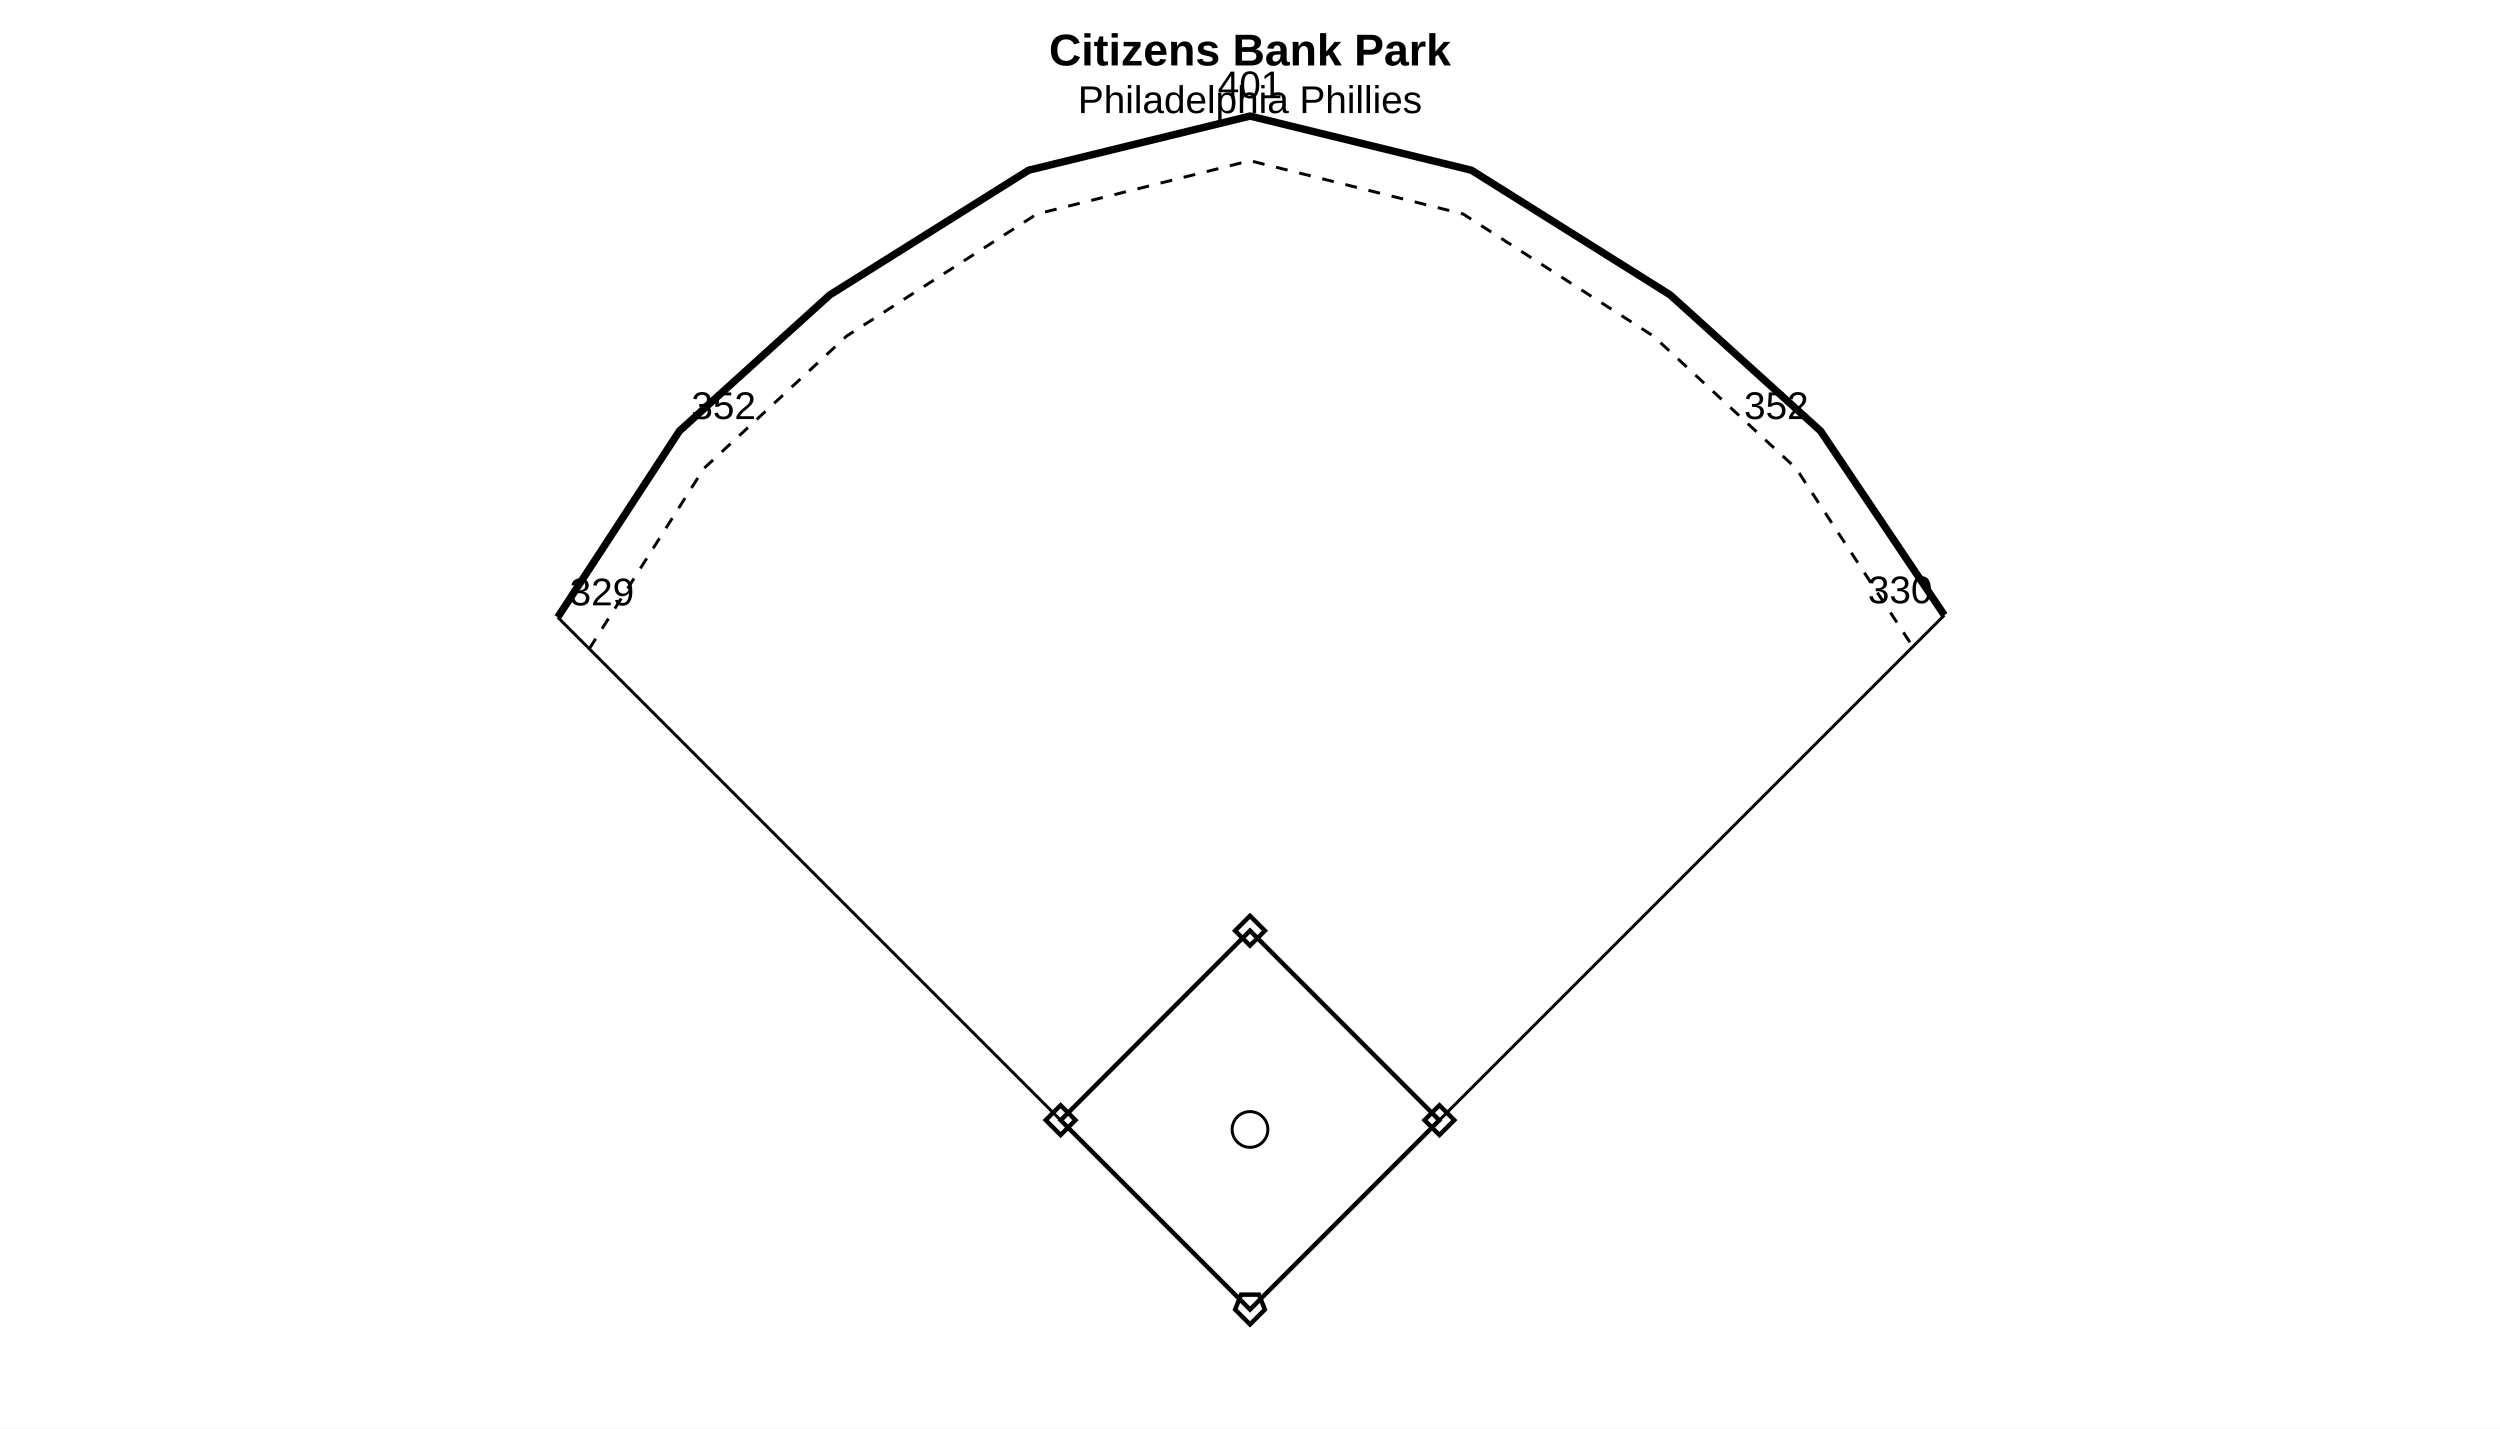
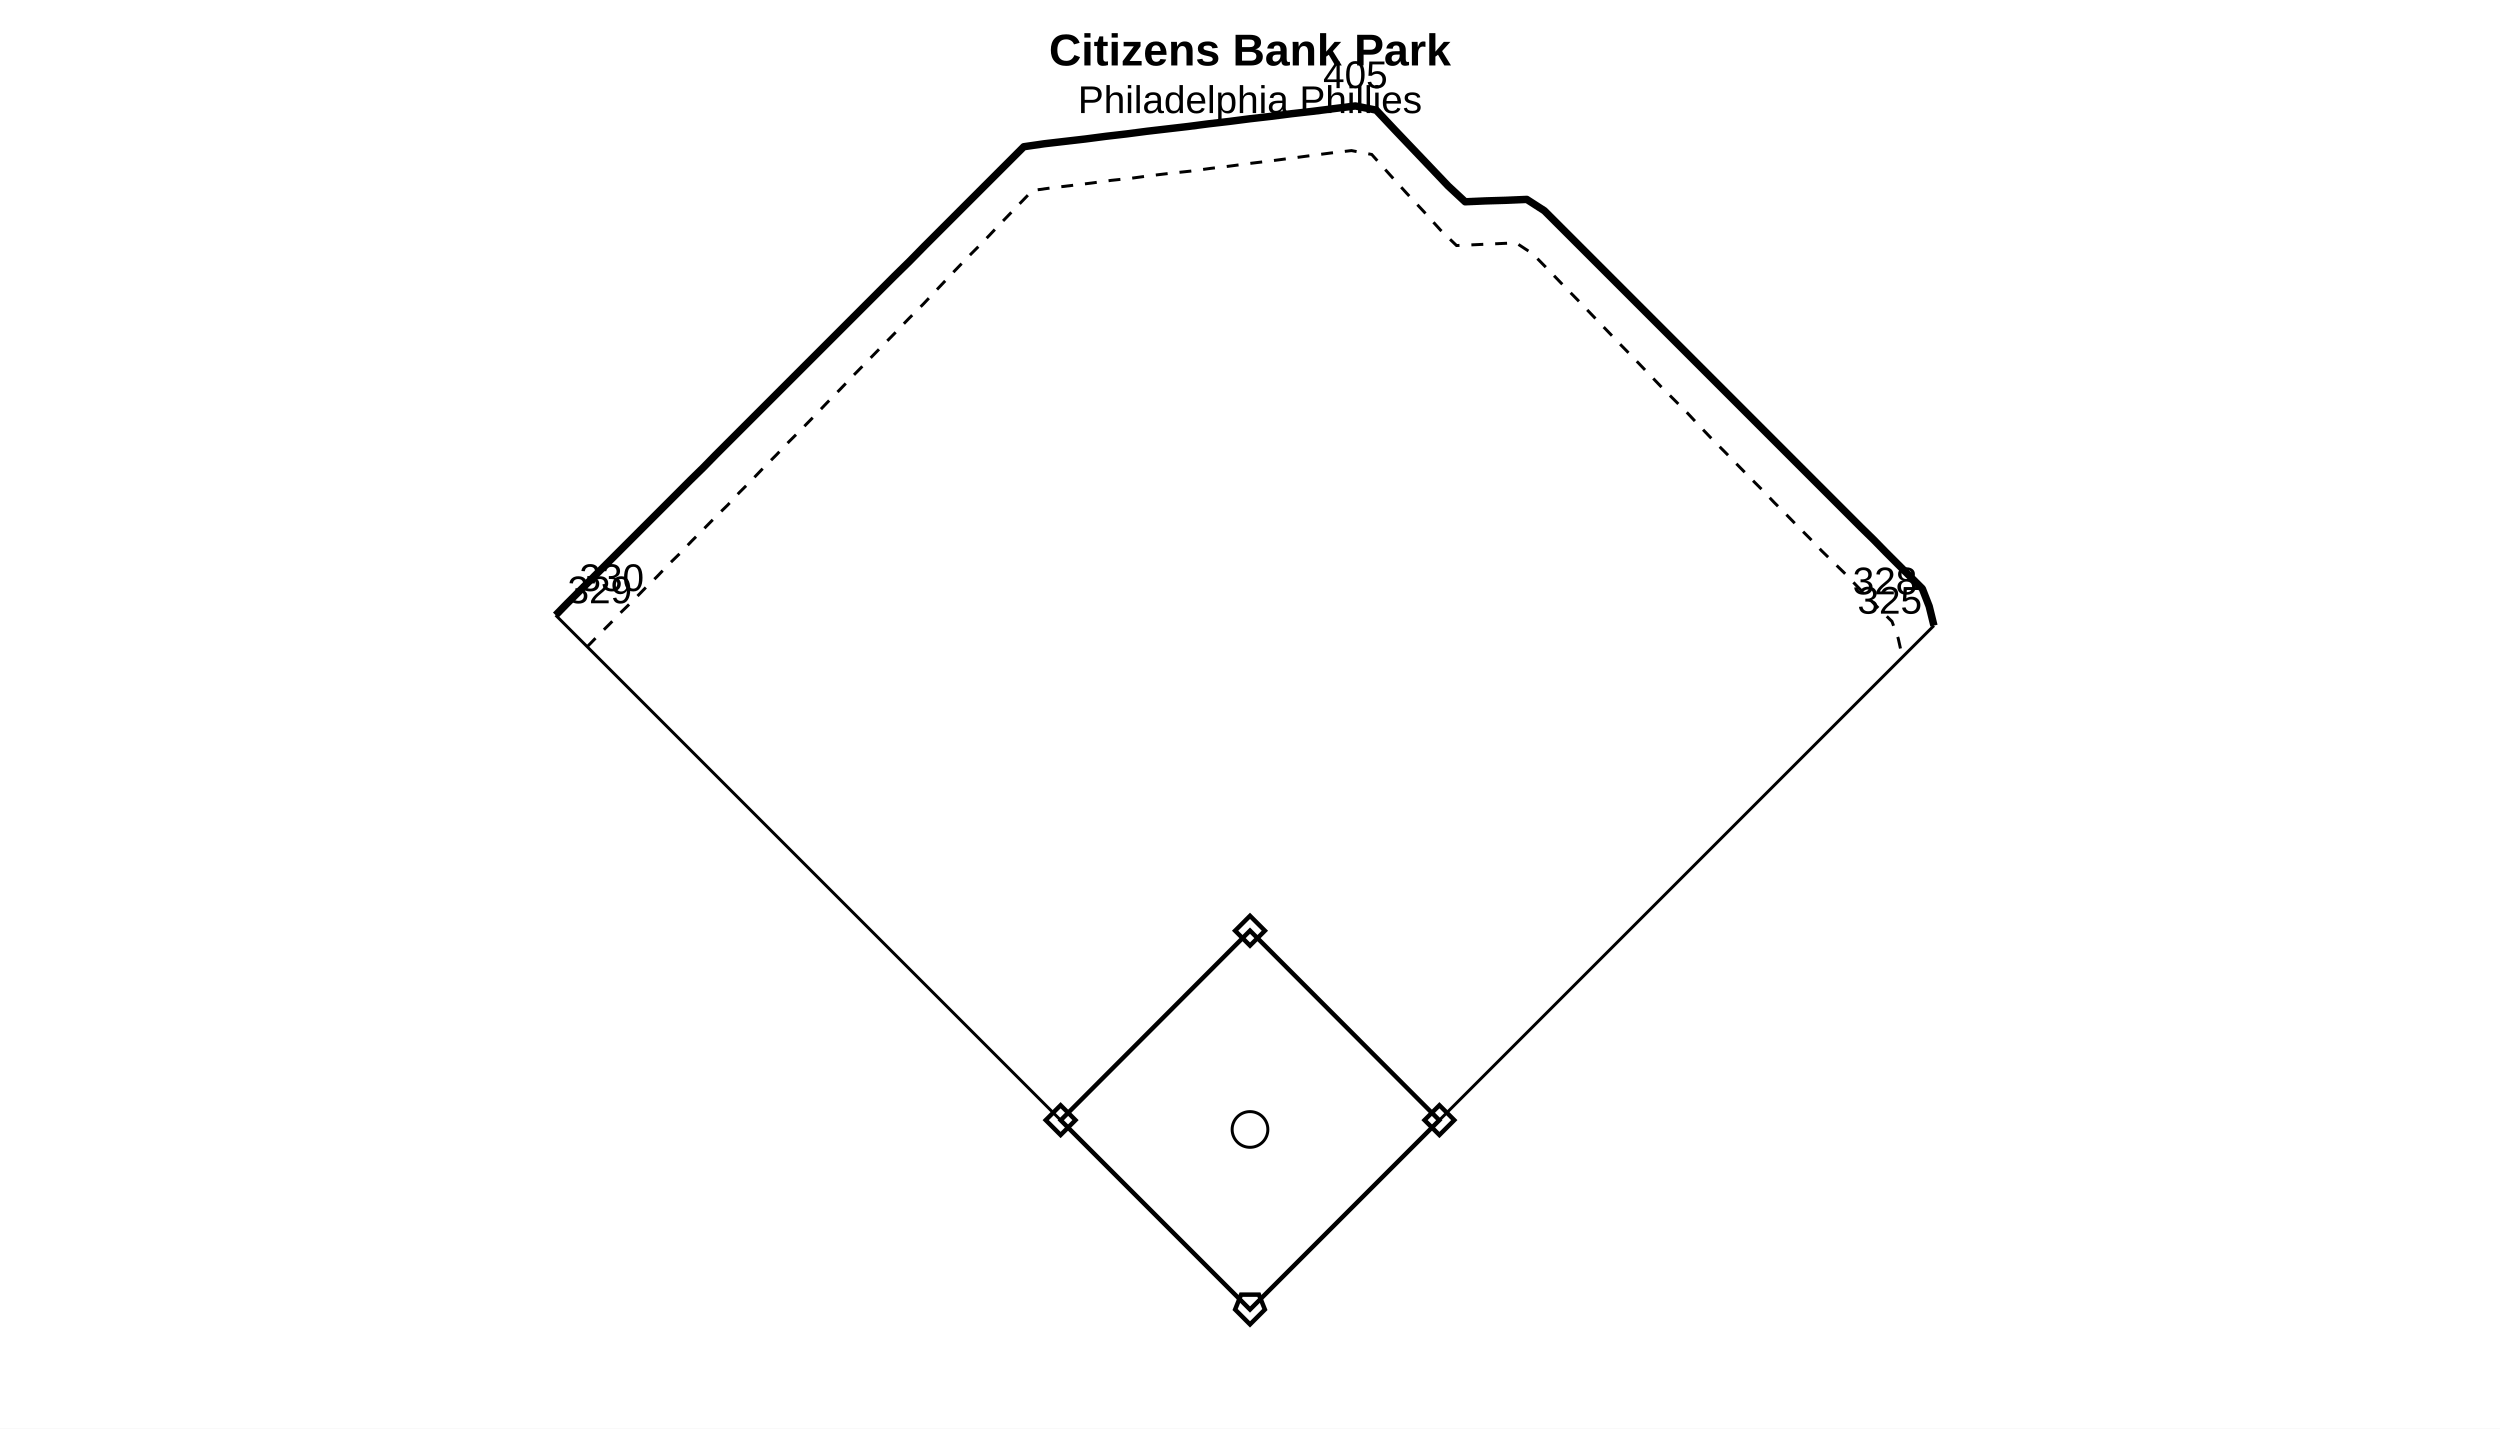
<svg xmlns="http://www.w3.org/2000/svg" width="840" height="480" viewBox="0 0 840 480">
  <rect x="0" y="0" width="840" height="480" fill="white" />
-   <line x1="420.0" y1="440.0" x2="187.4" y2="207.4" stroke="black" stroke-width="1" />
-   <line x1="420.0" y1="440.0" x2="653.3" y2="206.7" stroke="black" stroke-width="1" />
-   <polyline points="198.0,218.0 236.5,157.4 284.5,112.9 348.4,71.9 420.0,54.0 491.6,71.9 555.5,112.9 603.5,157.4 642.7,217.3" fill="none" stroke="black" stroke-width="1" stroke-dasharray="4 4" />
-   <polyline points="187.4,207.4 228.3,144.8 278.8,99.1 345.6,57.2 420.0,39.0 494.4,57.2 561.2,99.1 611.7,144.8 653.3,206.7" fill="none" stroke="black" stroke-width="2.5" stroke-linejoin="round" />
+   <line x1="420.0" y1="440.0" x2="186.7" y2="206.7" stroke="black" stroke-width="1" />
+   <line x1="420.0" y1="440.0" x2="649.8" y2="210.2" stroke="black" stroke-width="1" />
+   <polyline points="197.3,217.3 201.1,213.4 205.0,209.5 208.9,205.5 212.9,201.6 216.7,197.7 220.7,193.8 224.5,189.8 228.5,185.9 232.4,181.8 236.4,177.8 240.4,173.7 244.5,169.7 248.4,165.5 252.5,161.4 256.7,157.0 260.9,152.8 265.0,148.5 269.3,144.2 273.6,139.8 277.9,135.3 282.3,130.8 286.7,126.2 291.3,121.5 295.9,116.8 300.7,111.9 305.4,107.0 310.3,102.1 315.1,97.0 320.1,91.7 325.2,86.4 330.6,81.0 335.9,75.4 341.3,69.8 346.9,64.0 353.5,63.1 360.2,62.3 366.8,61.5 373.4,60.6 380.0,59.9 386.7,59.0 393.4,58.2 400.0,57.5 406.6,56.6 413.3,55.8 420.0,54.9 426.7,54.1 433.5,53.2 440.3,52.3 447.2,51.4 454.1,50.6 460.9,51.9 466.9,58.6 472.7,65.0 478.5,71.2 484.0,77.3 489.4,82.5 496.1,82.2 502.6,81.9 509.4,81.6 515.0,85.3 520.2,90.6 525.2,95.8 530.2,100.9 535.0,105.9 539.8,110.9 544.4,115.7 549.1,120.5 553.6,125.2 558.1,129.9 562.6,134.4 567.0,138.8 571.2,143.3 575.4,147.7 579.6,151.9 583.8,156.2 588.0,160.5 592.1,164.6 596.1,168.8 600.2,172.9 604.2,177.0 608.2,181.0 612.1,185.1 616.1,189.0 620.1,192.9 624.0,197.0 627.8,200.9 631.7,204.9 635.7,208.8 637.8,214.5 639.2,220.8" fill="none" stroke="black" stroke-width="1" stroke-dasharray="4 4" />
+   <polyline points="186.7,206.7 190.7,202.6 194.8,198.5 198.9,194.4 203.0,190.3 207.1,186.2 211.2,182.1 215.3,178.0 219.4,173.9 223.6,169.7 227.8,165.5 232.0,161.3 236.3,157.1 240.5,152.8 244.8,148.5 249.2,144.1 253.6,139.7 258.0,135.3 262.5,130.8 267.0,126.3 271.6,121.7 276.2,117.1 280.9,112.4 285.7,107.6 290.5,102.8 295.5,97.8 300.5,92.8 305.6,87.8 310.7,82.6 316.0,77.3 321.4,71.9 326.9,66.4 332.5,60.8 338.2,55.1 344.0,49.3 350.9,48.3 357.8,47.5 364.7,46.7 371.6,45.8 378.5,45.0 385.4,44.1 392.3,43.3 399.2,42.5 406.1,41.6 413.0,40.8 420.0,39.9 427.0,39.1 434.0,38.2 441.1,37.4 448.2,36.5 455.4,35.6 462.4,37.0 468.7,43.7 474.8,50.1 480.8,56.4 486.6,62.5 492.3,67.8 499.2,67.5 506.0,67.3 513.0,67.0 518.9,70.8 524.3,76.2 529.6,81.5 534.8,86.7 539.9,91.8 544.9,96.8 549.8,101.7 554.7,106.6 559.5,111.4 564.2,116.1 568.9,120.8 573.5,125.4 578.0,129.9 582.5,134.4 586.9,138.8 591.3,143.2 595.7,147.6 600.0,151.9 604.3,156.2 608.6,160.5 612.8,164.7 617.0,168.9 621.2,173.1 625.3,177.2 629.5,181.3 633.6,185.5 637.7,189.6 641.8,193.7 645.9,197.8 648.2,203.7 649.8,210.2" fill="none" stroke="black" stroke-width="2.5" stroke-linejoin="round" />
  <polyline points="352.8,507.2 354.5,508.8 356.2,510.4 357.9,511.9 359.7,513.4 361.6,514.9 363.4,516.3 365.3,517.7 367.2,519.0 369.2,520.3 371.2,521.5 373.2,522.7 375.2,523.8 377.3,524.9 379.4,525.9 381.5,526.8 383.6,527.8 385.8,528.6 388.0,529.4 390.2,530.2 392.4,530.9 394.7,531.6 396.9,532.2 399.2,532.7 401.5,533.2 403.8,533.6 406.1,534.0 408.4,534.3 410.7,534.5 413.0,534.7 415.3,534.9 417.7,535.0 420.0,535.0 422.3,535.0 424.7,534.9 427.0,534.7 429.3,534.5 431.6,534.3 433.9,534.0 436.2,533.6 438.5,533.2 440.8,532.7 443.1,532.2 445.3,531.6 447.6,530.9 449.8,530.2 452.0,529.4 454.2,528.6 456.4,527.8 458.5,526.8 460.6,525.9 462.7,524.9 464.8,523.8 466.8,522.7 468.8,521.5 470.8,520.3 472.8,519.0 474.7,517.7 476.6,516.3 478.4,514.9 480.3,513.4 482.1,511.9 483.8,510.4 485.5,508.8 487.2,507.2" fill="none" stroke="black" stroke-width="1" />
  <polygon points="483.6,376.4 420.0,312.7 356.4,376.4 420.0,440.0" fill="none" stroke="black" stroke-width="1.5" />
  <polygon points="483.64,371.36 488.64,376.36 483.64,381.36 478.64,376.36" fill="none" stroke="black" stroke-width="1.5" />
  <polygon points="420,307.72 425,312.72 420,317.72 415,312.72" fill="none" stroke="black" stroke-width="1.5" />
  <polygon points="356.36,371.36 361.36,376.36 356.36,381.36 351.36,376.36" fill="none" stroke="black" stroke-width="1.5" />
  <polygon points="420,445 415,440 417,435 423,435 425,440" fill="none" stroke="black" stroke-width="1.5" />
  <circle cx="420.0" cy="379.5" r="6" fill="none" stroke="black" stroke-width="1" />
-   <text x="191.4" y="203.4" font-family="Arial,Helvetica,sans-serif" font-size="13" text-anchor="start" fill="black">329</text>
-   <text x="232.3" y="140.8" font-family="Arial,Helvetica,sans-serif" font-size="13" text-anchor="start" fill="black">352</text>
-   <text x="420.0" y="33.0" font-family="Arial,Helvetica,sans-serif" font-size="13" text-anchor="middle" fill="black">401</text>
-   <text x="607.7" y="140.8" font-family="Arial,Helvetica,sans-serif" font-size="13" text-anchor="end" fill="black">352</text>
-   <text x="649.3" y="202.7" font-family="Arial,Helvetica,sans-serif" font-size="13" text-anchor="end" fill="black">330</text>
+   <text x="190.7" y="202.7" font-family="Arial,Helvetica,sans-serif" font-size="13" text-anchor="start" fill="black">329</text>
+   <text x="194.7" y="198.6" font-family="Arial,Helvetica,sans-serif" font-size="13" text-anchor="start" fill="black">330</text>
+   <text x="455.4" y="29.6" font-family="Arial,Helvetica,sans-serif" font-size="13" text-anchor="middle" fill="black">405</text>
+   <text x="644.2" y="199.7" font-family="Arial,Helvetica,sans-serif" font-size="13" text-anchor="end" fill="black">328</text>
+   <text x="645.8" y="206.2" font-family="Arial,Helvetica,sans-serif" font-size="13" text-anchor="end" fill="black">325</text>
  <text x="420.0" y="22" font-family="Arial,Helvetica,sans-serif" font-size="15" font-weight="bold" text-anchor="middle" fill="black">Citizens Bank Park</text>
  <text x="420.0" y="38" font-family="Arial,Helvetica,sans-serif" font-size="13" text-anchor="middle" fill="black">Philadelphia Phillies</text>
</svg>
